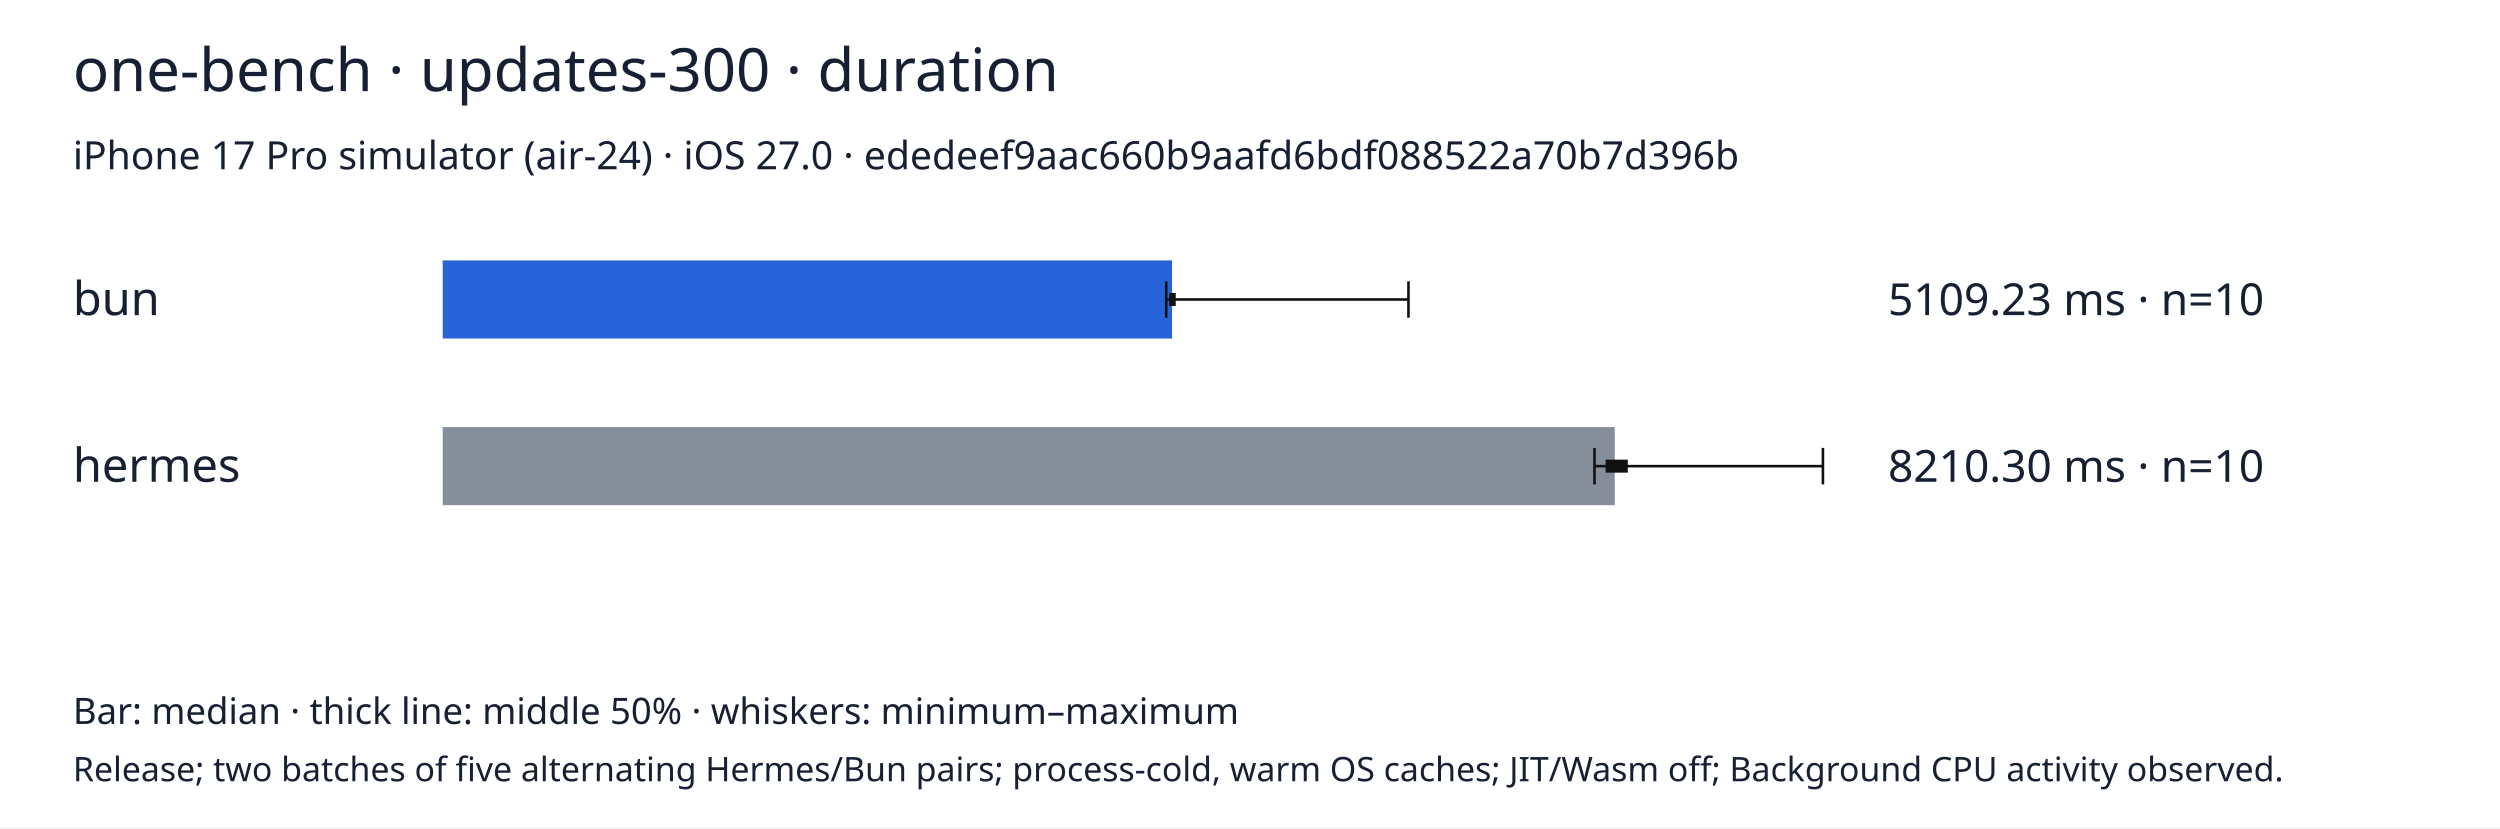
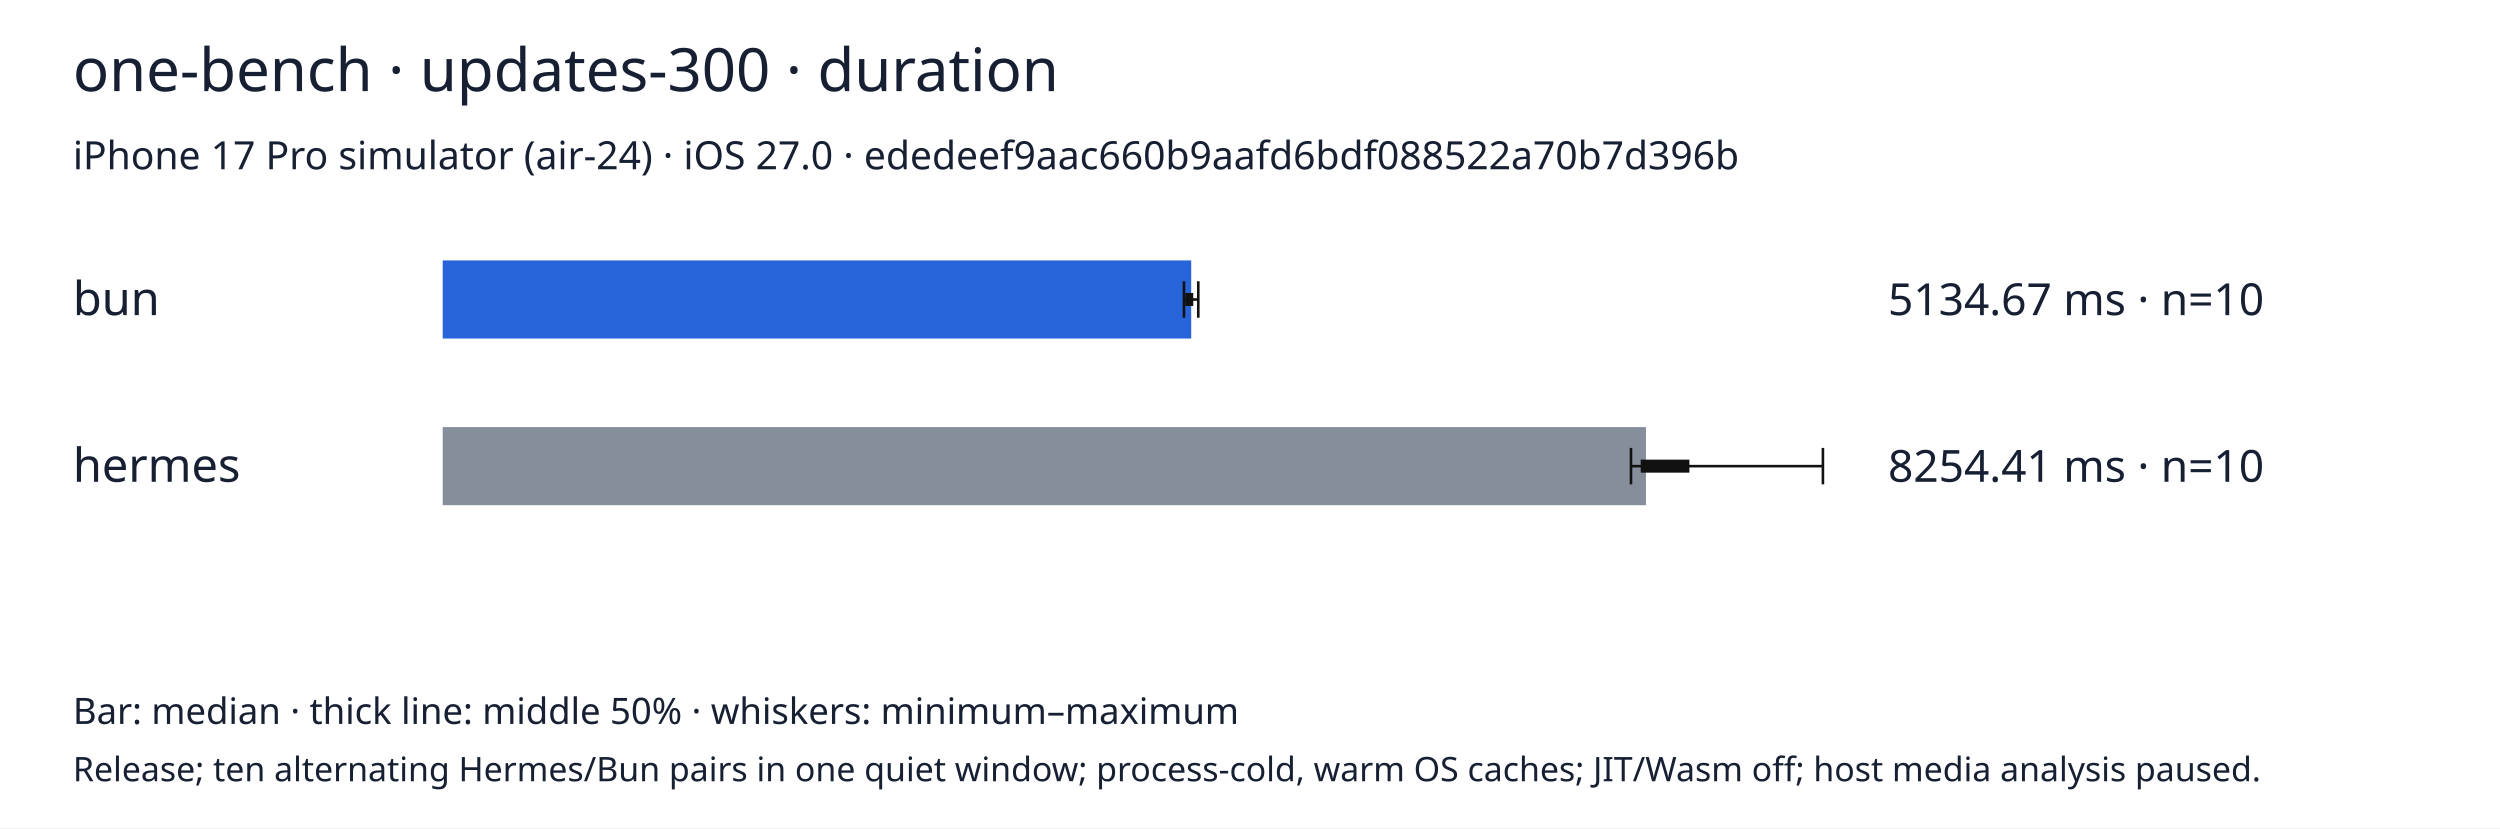
<svg xmlns="http://www.w3.org/2000/svg" width="960" height="318" viewBox="0 0 960 318">
  <rect width="100%" height="100%" fill="#fff" />
  <g font-family="system-ui, sans-serif" fill="#172033">
    <text x="28" y="35" font-size="23">one-bench · updates-300 · duration</text>
    <text x="28" y="65" font-size="15">iPhone 17 Pro simulator (air-24) · iOS 27.0 · ededeef9aac660b9aafd6bdf088522a70b7d396b</text>
    <text x="28" y="121" font-size="18">bun</text>
-     <rect x="170" y="100" width="280.074" height="30" fill="#2764d9" />
-     <path d="M447.825,115 H540.854 M447.825,108 V122 M540.854,108 V122" stroke="#111" fill="none" />
-     <path d="M448.984,115 H451.482" stroke="#111" stroke-width="5" />
-     <text x="725" y="121" font-size="17">5109.23 ms · n=10</text>
+     <rect x="170" y="100" width="287.421" height="30" fill="#2764d9" />
+     <path d="M454.635,115 H460.143 M454.635,108 V122 M460.143,108 V122" stroke="#111" fill="none" />
+     <path d="M455.139,115 H458.209" stroke="#111" stroke-width="5" />
+     <text x="725" y="121" font-size="17">5134.67 ms · n=10</text>
    <text x="28" y="185" font-size="18">hermes</text>
-     <rect x="170" y="164" width="450.066" height="30" fill="#868e9c" />
-     <path d="M612.282,179 H700 M612.282,172 V186 M700,172 V186" stroke="#111" fill="none" />
-     <path d="M616.551,179 H625.071" stroke="#111" stroke-width="5" />
-     <text x="725" y="185" font-size="17">8210.30 ms · n=10</text>
+     <rect x="170" y="164" width="462.053" height="30" fill="#868e9c" />
+     <path d="M626.298,179 H700 M626.298,172 V186 M700,172 V186" stroke="#111" fill="none" />
+     <path d="M630.027,179 H648.73" stroke="#111" stroke-width="5" />
+     <text x="725" y="185" font-size="17">8254.41 ms · n=10</text>
    <text x="28" y="278" font-size="14">Bar: median · thick line: middle 50% · whiskers: minimum–maximum</text>
-     <text x="28" y="300" font-size="13">Release; two batches of five alternating Hermes/Bun pairs; process-cold, warm OS caches; JIT/Wasm off; Background CPU activity observed.</text>
+     <text x="28" y="300" font-size="13">Release; ten alternating Hermes/Bun pairs in one quiet window; process-cold, warm OS caches; JIT/Wasm off; host media analysis paused.</text>
  </g>
</svg>
